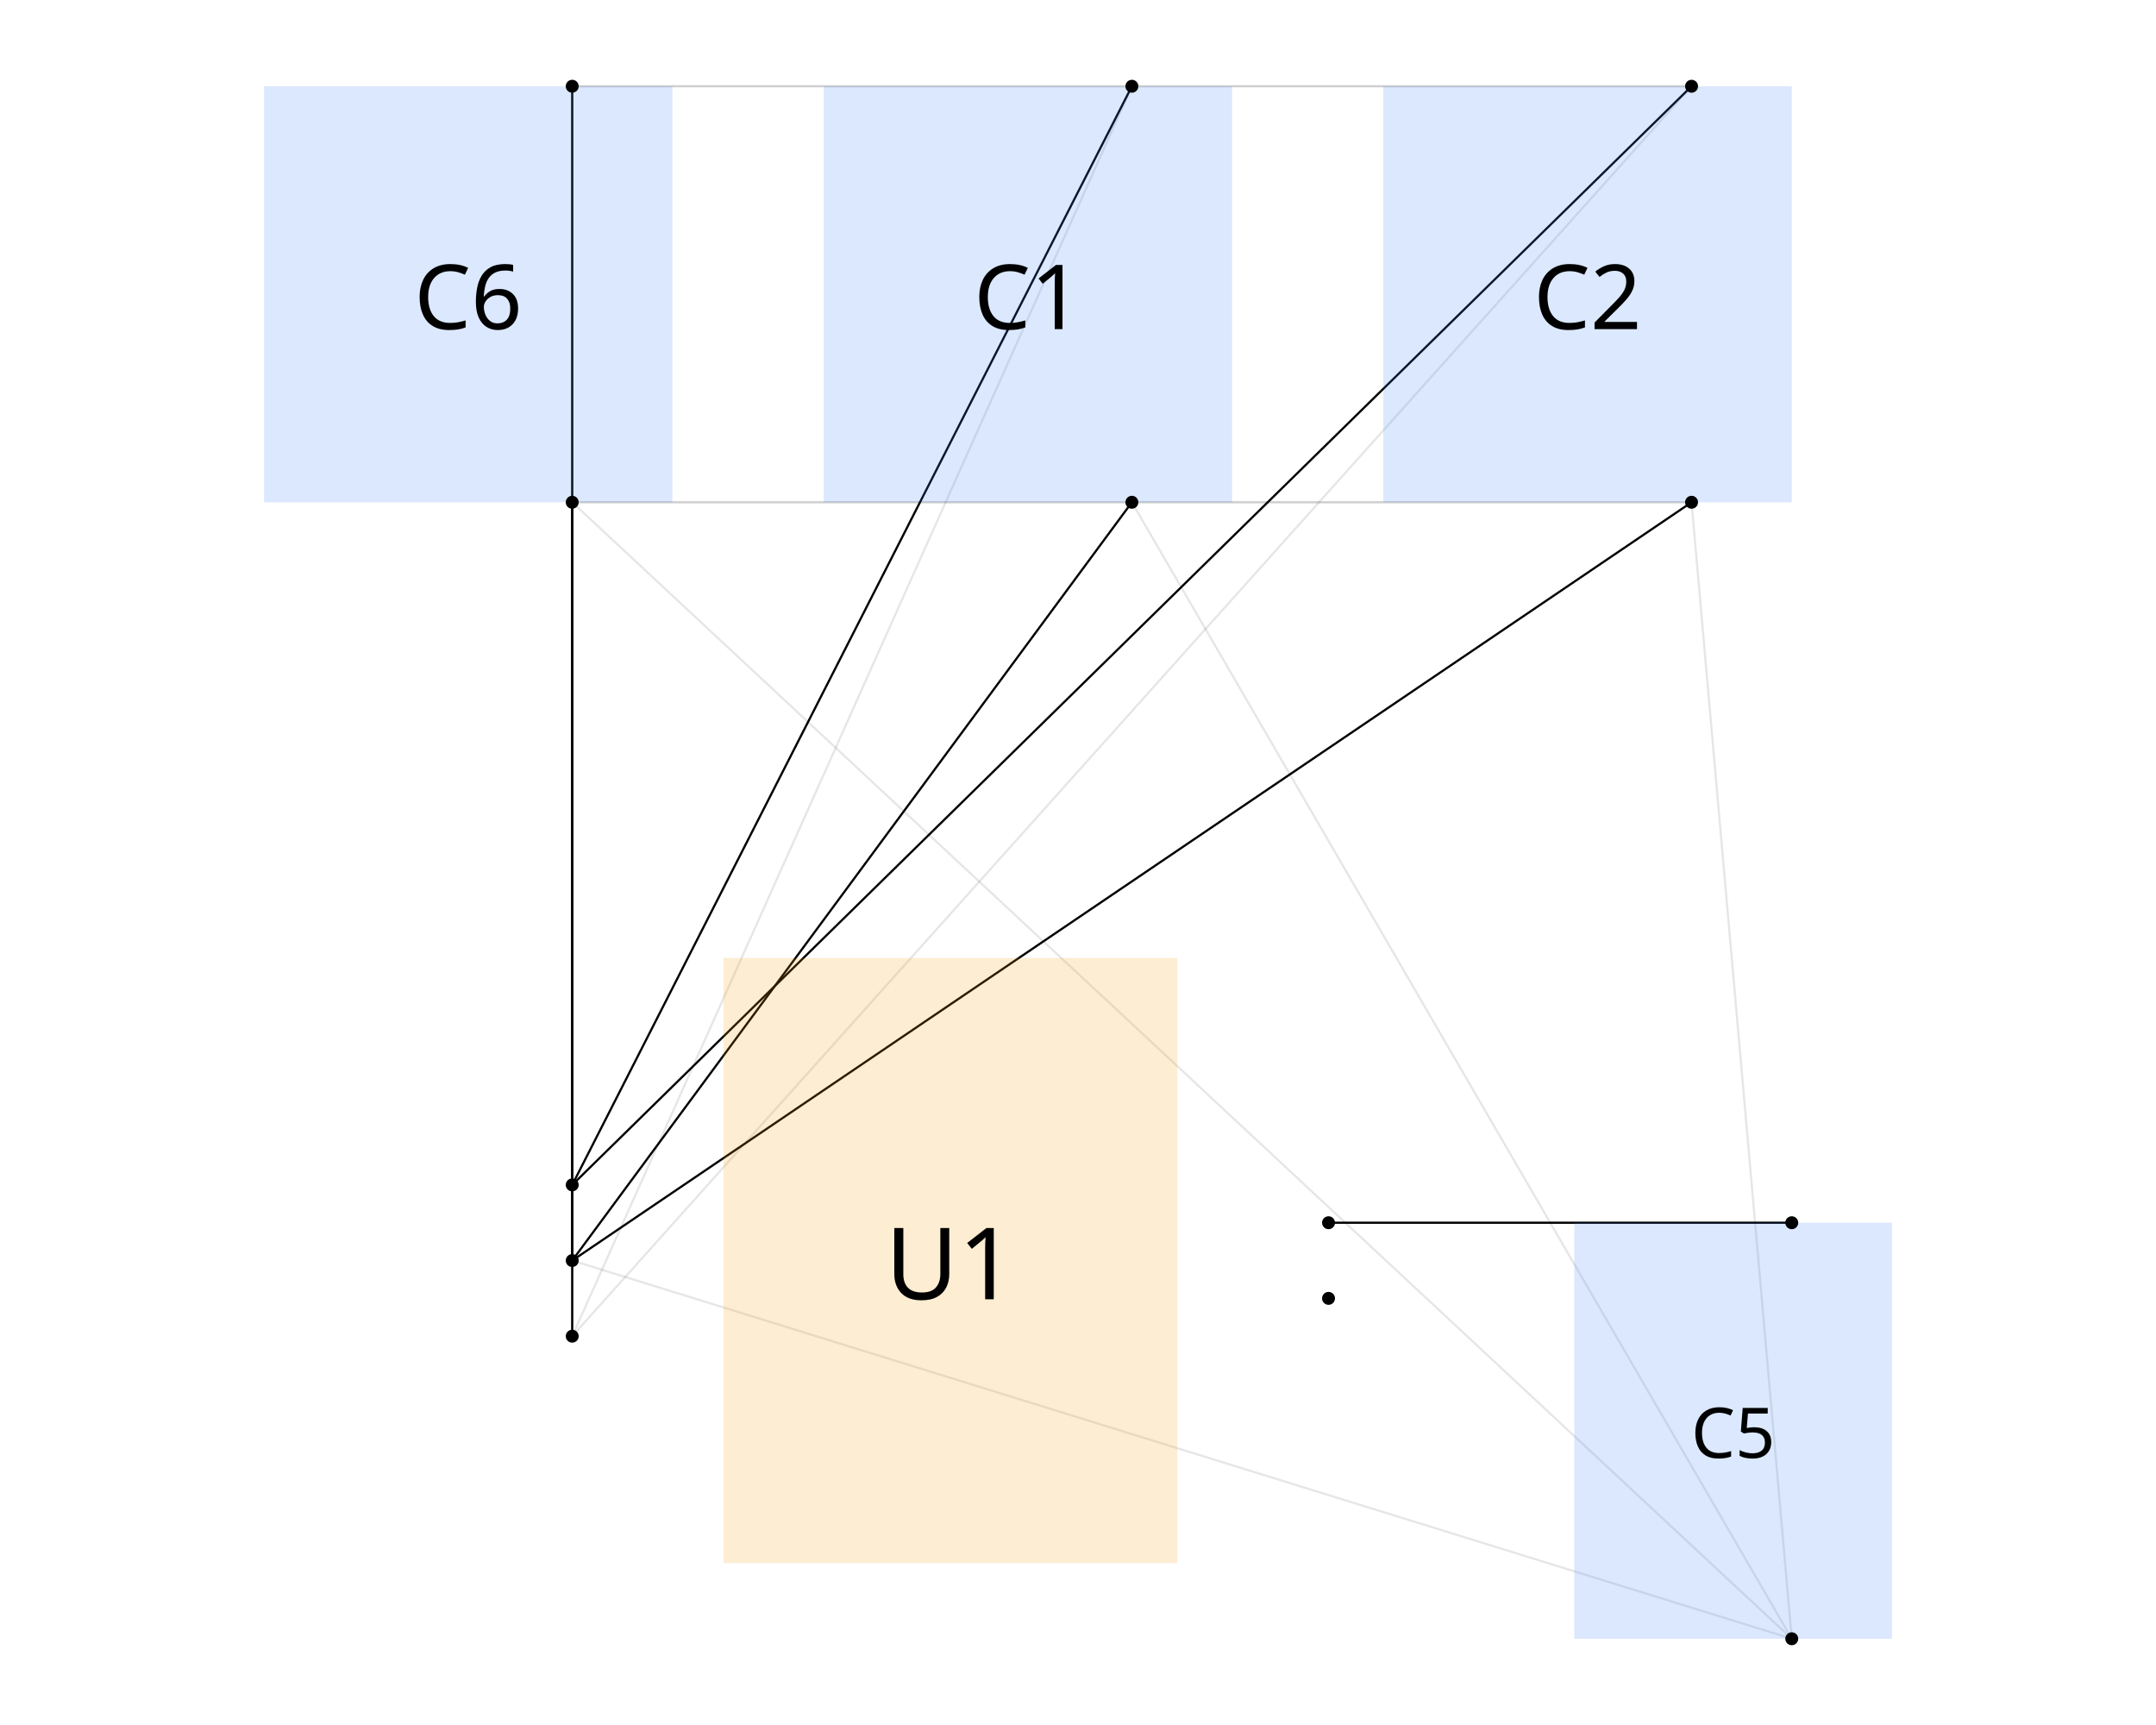
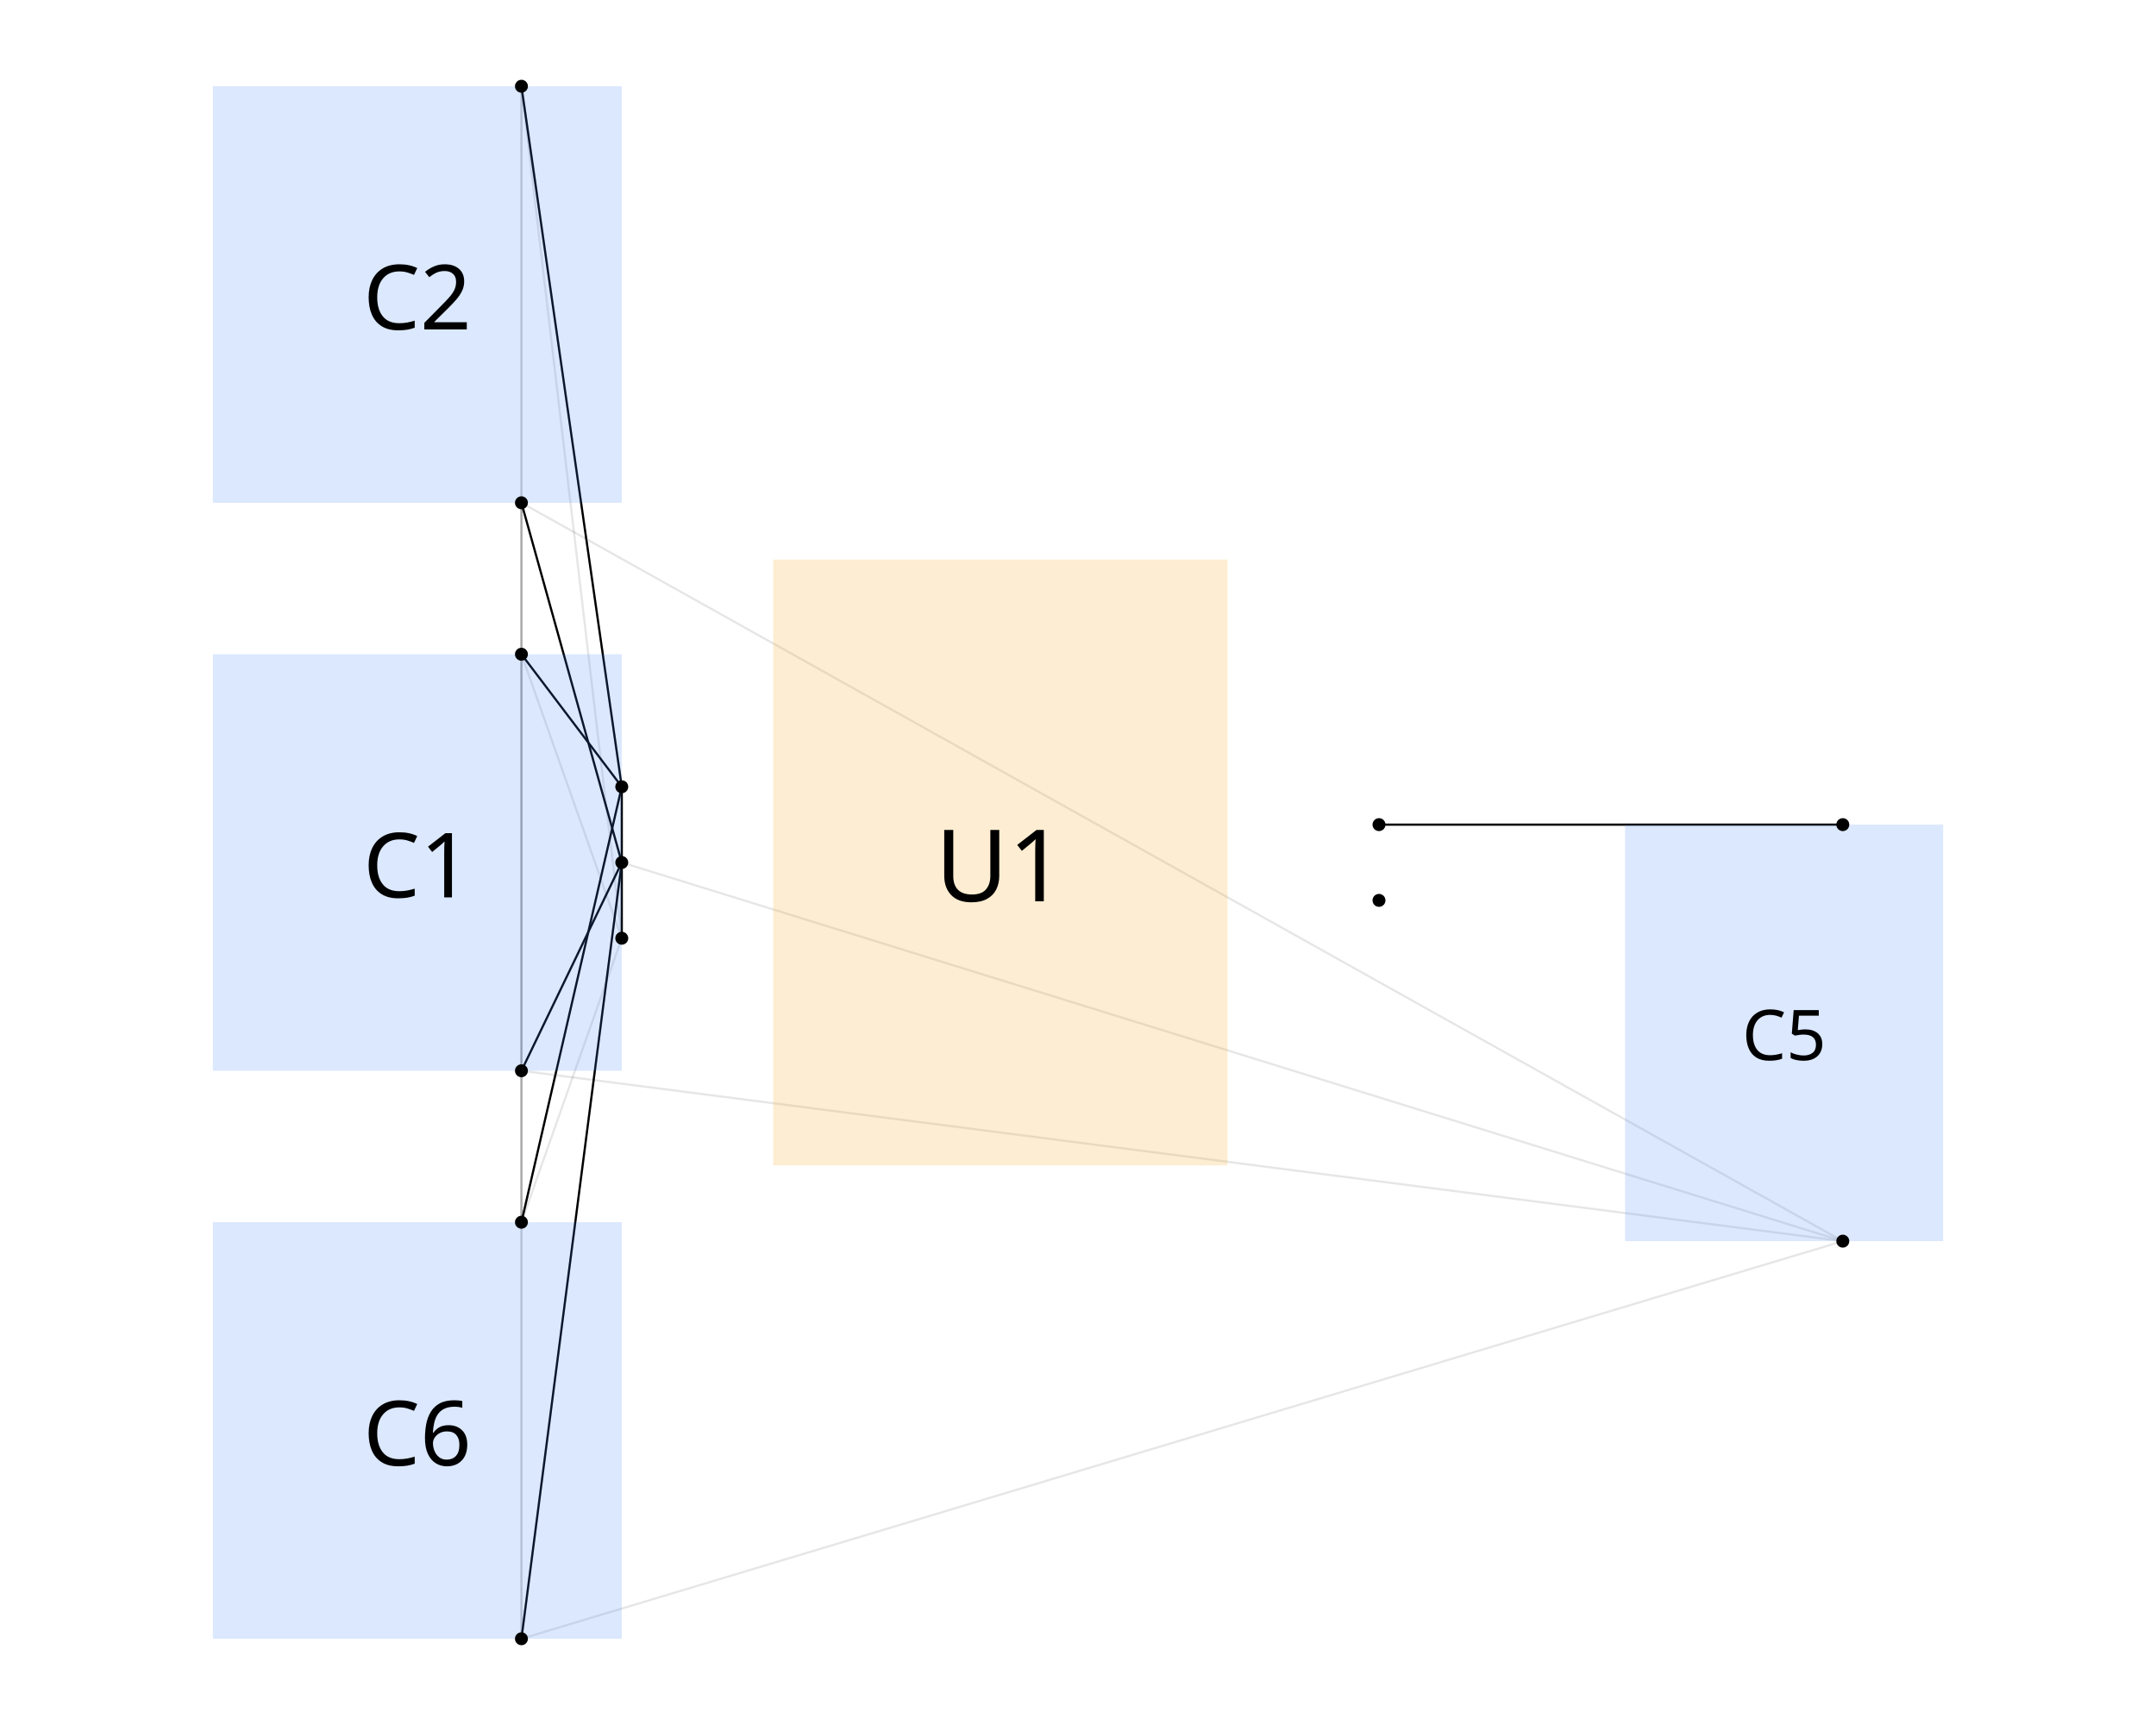
<svg xmlns="http://www.w3.org/2000/svg" width="1000" height="800" viewBox="0 0 1000 800">
  <rect width="100%" height="100%" fill="white" />
  <g>
-     <polyline data-points="-1.9450000000000003,3.205 -0.4650000000000003,3.205" data-type="line" data-label="" points="265.408,40 524.994,40" fill="none" stroke="rgba(0,0,0,0.1)" stroke-width="1px" />
+     <polyline data-points="-2.21,-0.8500000000000001 -2.21,0.6499999999999999" data-type="line" data-label="" points="241.854,566.829 241.854,303.415" fill="none" stroke="rgba(0,0,0,0.1)" stroke-width="1px" />
  </g>
  <g>
-     <polyline data-points="-1.9450000000000003,3.205 1.0149999999999997,3.205" data-type="line" data-label="" points="265.408,40 784.58,40" fill="none" stroke="rgba(0,0,0,0.1)" stroke-width="1px" />
+     <polyline data-points="-2.21,-0.8500000000000001 -2.21,2.15" data-type="line" data-label="" points="241.854,566.829 241.854,40" fill="none" stroke="rgba(0,0,0,0.1)" stroke-width="1px" />
  </g>
  <g>
-     <polyline data-points="-1.9450000000000003,3.205 -1.9449999999999998,0.3000000000000001" data-type="line" data-label="" points="265.408,40 265.408,549.525" fill="none" stroke="rgba(0,0,0,0.1)" stroke-width="1px" />
+     <polyline data-points="-2.21,-0.8500000000000001 -1.9449999999999998,0.3000000000000001" data-type="line" data-label="" points="241.854,566.829 288.39,364.878" fill="none" stroke="rgba(0,0,0,0.1)" stroke-width="1px" />
  </g>
  <g>
-     <polyline data-points="-1.9450000000000003,3.205 -1.9449999999999998,-0.09999999999999992" data-type="line" data-label="" points="265.408,40 265.408,619.683" fill="none" stroke="rgba(0,0,0,0.1)" stroke-width="1px" />
+     <polyline data-points="-2.21,-0.8500000000000001 -1.9449999999999998,-0.09999999999999992" data-type="line" data-label="" points="241.854,566.829 288.39,435.122" fill="none" stroke="rgba(0,0,0,0.1)" stroke-width="1px" />
  </g>
  <g>
-     <polyline data-points="-0.4650000000000003,3.205 1.0149999999999997,3.205" data-type="line" data-label="" points="524.994,40 784.58,40" fill="none" stroke="rgba(0,0,0,0.1)" stroke-width="1px" />
+     <polyline data-points="-2.21,0.6499999999999999 -2.21,2.15" data-type="line" data-label="" points="241.854,303.415 241.854,40" fill="none" stroke="rgba(0,0,0,0.1)" stroke-width="1px" />
  </g>
  <g>
-     <polyline data-points="-0.4650000000000003,3.205 -1.9449999999999998,0.3000000000000001" data-type="line" data-label="" points="524.994,40 265.408,549.525" fill="none" stroke="rgba(0,0,0,0.1)" stroke-width="1px" />
+     <polyline data-points="-2.21,0.6499999999999999 -1.9449999999999998,0.3000000000000001" data-type="line" data-label="" points="241.854,303.415 288.39,364.878" fill="none" stroke="rgba(0,0,0,0.1)" stroke-width="1px" />
  </g>
  <g>
-     <polyline data-points="-0.4650000000000003,3.205 -1.9449999999999998,-0.09999999999999992" data-type="line" data-label="" points="524.994,40 265.408,619.683" fill="none" stroke="rgba(0,0,0,0.1)" stroke-width="1px" />
+     <polyline data-points="-2.21,0.6499999999999999 -1.9449999999999998,-0.09999999999999992" data-type="line" data-label="" points="241.854,303.415 288.39,435.122" fill="none" stroke="rgba(0,0,0,0.1)" stroke-width="1px" />
  </g>
  <g>
-     <polyline data-points="1.0149999999999997,3.205 -1.9449999999999998,0.3000000000000001" data-type="line" data-label="" points="784.58,40 265.408,549.525" fill="none" stroke="rgba(0,0,0,0.1)" stroke-width="1px" />
+     <polyline data-points="-2.21,2.15 -1.9449999999999998,0.3000000000000001" data-type="line" data-label="" points="241.854,40 288.39,364.878" fill="none" stroke="rgba(0,0,0,0.1)" stroke-width="1px" />
  </g>
  <g>
-     <polyline data-points="1.0149999999999997,3.205 -1.9449999999999998,-0.09999999999999992" data-type="line" data-label="" points="784.58,40 265.408,619.683" fill="none" stroke="rgba(0,0,0,0.1)" stroke-width="1px" />
+     <polyline data-points="-2.21,2.15 -1.9449999999999998,-0.09999999999999992" data-type="line" data-label="" points="241.854,40 288.39,435.122" fill="none" stroke="rgba(0,0,0,0.1)" stroke-width="1px" />
  </g>
  <g>
-     <polyline data-points="-1.9449999999999998,0.3000000000000001 -1.9449999999999998,-0.09999999999999992" data-type="line" data-label="" points="265.408,549.525 265.408,619.683" fill="none" stroke="rgba(0,0,0,0.1)" stroke-width="1px" />
+     <polyline data-points="-1.9449999999999998,0.3000000000000001 -1.9449999999999998,-0.09999999999999992" data-type="line" data-label="" points="288.39,364.878 288.39,435.122" fill="none" stroke="rgba(0,0,0,0.1)" stroke-width="1px" />
  </g>
  <g>
-     <polyline data-points="-1.9450000000000003,2.1050000000000004 -0.4650000000000002,2.1050000000000004" data-type="line" data-label="" points="265.408,232.935 524.994,232.935" fill="none" stroke="rgba(0,0,0,0.1)" stroke-width="1px" />
+     <polyline data-points="-2.21,-1.9500000000000002 -2.21,-0.4500000000000002" data-type="line" data-label="" points="241.854,760 241.854,496.585" fill="none" stroke="rgba(0,0,0,0.1)" stroke-width="1px" />
  </g>
  <g>
-     <polyline data-points="-1.9450000000000003,2.1050000000000004 1.0149999999999997,2.1050000000000004" data-type="line" data-label="" points="265.408,232.935 784.58,232.935" fill="none" stroke="rgba(0,0,0,0.1)" stroke-width="1px" />
+     <polyline data-points="-2.21,-1.9500000000000002 -2.21,1.0499999999999998" data-type="line" data-label="" points="241.854,760 241.854,233.171" fill="none" stroke="rgba(0,0,0,0.1)" stroke-width="1px" />
  </g>
  <g>
-     <polyline data-points="-1.9450000000000003,2.1050000000000004 1.28,-0.9000000000000001" data-type="line" data-label="" points="265.408,232.935 831.06,760" fill="none" stroke="rgba(0,0,0,0.1)" stroke-width="1px" />
+     <polyline data-points="-2.21,-1.9500000000000002 1.28,-0.9000000000000001" data-type="line" data-label="" points="241.854,760 854.732,575.61" fill="none" stroke="rgba(0,0,0,0.1)" stroke-width="1px" />
  </g>
  <g>
-     <polyline data-points="-1.9450000000000003,2.1050000000000004 -1.9449999999999998,0.10000000000000009" data-type="line" data-label="" points="265.408,232.935 265.408,584.604" fill="none" stroke="rgba(0,0,0,0.1)" stroke-width="1px" />
+     <polyline data-points="-2.21,-1.9500000000000002 -1.9449999999999998,0.10000000000000009" data-type="line" data-label="" points="241.854,760 288.39,400" fill="none" stroke="rgba(0,0,0,0.1)" stroke-width="1px" />
  </g>
  <g>
-     <polyline data-points="-0.4650000000000002,2.1050000000000004 1.0149999999999997,2.1050000000000004" data-type="line" data-label="" points="524.994,232.935 784.58,232.935" fill="none" stroke="rgba(0,0,0,0.1)" stroke-width="1px" />
+     <polyline data-points="-2.21,-0.4500000000000002 -2.21,1.0499999999999998" data-type="line" data-label="" points="241.854,496.585 241.854,233.171" fill="none" stroke="rgba(0,0,0,0.1)" stroke-width="1px" />
  </g>
  <g>
-     <polyline data-points="-0.4650000000000002,2.1050000000000004 1.28,-0.9000000000000001" data-type="line" data-label="" points="524.994,232.935 831.06,760" fill="none" stroke="rgba(0,0,0,0.1)" stroke-width="1px" />
+     <polyline data-points="-2.21,-0.4500000000000002 1.28,-0.9000000000000001" data-type="line" data-label="" points="241.854,496.585 854.732,575.61" fill="none" stroke="rgba(0,0,0,0.1)" stroke-width="1px" />
  </g>
  <g>
-     <polyline data-points="-0.4650000000000002,2.1050000000000004 -1.9449999999999998,0.10000000000000009" data-type="line" data-label="" points="524.994,232.935 265.408,584.604" fill="none" stroke="rgba(0,0,0,0.1)" stroke-width="1px" />
+     <polyline data-points="-2.21,-0.4500000000000002 -1.9449999999999998,0.10000000000000009" data-type="line" data-label="" points="241.854,496.585 288.39,400" fill="none" stroke="rgba(0,0,0,0.1)" stroke-width="1px" />
  </g>
  <g>
-     <polyline data-points="1.0149999999999997,2.1050000000000004 1.28,-0.9000000000000001" data-type="line" data-label="" points="784.58,232.935 831.06,760" fill="none" stroke="rgba(0,0,0,0.1)" stroke-width="1px" />
+     <polyline data-points="-2.21,1.0499999999999998 1.28,-0.9000000000000001" data-type="line" data-label="" points="241.854,233.171 854.732,575.61" fill="none" stroke="rgba(0,0,0,0.1)" stroke-width="1px" />
  </g>
  <g>
-     <polyline data-points="1.0149999999999997,2.1050000000000004 -1.9449999999999998,0.10000000000000009" data-type="line" data-label="" points="784.58,232.935 265.408,584.604" fill="none" stroke="rgba(0,0,0,0.1)" stroke-width="1px" />
+     <polyline data-points="-2.21,1.0499999999999998 -1.9449999999999998,0.10000000000000009" data-type="line" data-label="" points="241.854,233.171 288.39,400" fill="none" stroke="rgba(0,0,0,0.1)" stroke-width="1px" />
  </g>
  <g>
-     <polyline data-points="1.28,-0.9000000000000001 -1.9449999999999998,0.10000000000000009" data-type="line" data-label="" points="831.06,760 265.408,584.604" fill="none" stroke="rgba(0,0,0,0.1)" stroke-width="1px" />
+     <polyline data-points="1.28,-0.9000000000000001 -1.9449999999999998,0.10000000000000009" data-type="line" data-label="" points="854.732,575.61 288.39,400" fill="none" stroke="rgba(0,0,0,0.1)" stroke-width="1px" />
  </g>
  <g>
-     <polyline data-points="1.28,0.19999999999999996 0.05500000000000016,0.2000000000000001" data-type="line" data-label="" points="831.06,567.065 616.2,567.065" fill="none" stroke="rgba(0,0,0,0.1)" stroke-width="1px" />
+     <polyline data-points="1.28,0.19999999999999996 0.05500000000000016,0.2000000000000001" data-type="line" data-label="" points="854.732,382.439 639.61,382.439" fill="none" stroke="rgba(0,0,0,0.1)" stroke-width="1px" />
  </g>
  <g>
-     <polyline data-points="-1.9449999999999998,0.3000000000000001 -1.9450000000000003,3.205" data-type="line" data-label="" points="265.408,549.525 265.408,40" fill="none" stroke="black" stroke-width="1px" />
+     <polyline data-points="-1.9449999999999998,0.3000000000000001 -2.21,-0.8500000000000001" data-type="line" data-label="" points="288.39,364.878 241.854,566.829" fill="none" stroke="black" stroke-width="1px" />
  </g>
  <g>
-     <polyline data-points="-1.9449999999999998,0.3000000000000001 -0.4650000000000003,3.205" data-type="line" data-label="" points="265.408,549.525 524.994,40" fill="none" stroke="black" stroke-width="1px" />
+     <polyline data-points="-1.9449999999999998,0.3000000000000001 -2.21,0.6499999999999999" data-type="line" data-label="" points="288.39,364.878 241.854,303.415" fill="none" stroke="black" stroke-width="1px" />
  </g>
  <g>
-     <polyline data-points="-1.9449999999999998,0.3000000000000001 1.0149999999999997,3.205" data-type="line" data-label="" points="265.408,549.525 784.58,40" fill="none" stroke="black" stroke-width="1px" />
+     <polyline data-points="-1.9449999999999998,0.3000000000000001 -2.21,2.15" data-type="line" data-label="" points="288.39,364.878 241.854,40" fill="none" stroke="black" stroke-width="1px" />
  </g>
  <g>
-     <polyline data-points="-1.9449999999999998,-0.09999999999999992 -1.9449999999999998,0.3000000000000001" data-type="line" data-label="" points="265.408,619.683 265.408,549.525" fill="none" stroke="black" stroke-width="1px" />
+     <polyline data-points="-1.9449999999999998,-0.09999999999999992 -1.9449999999999998,0.3000000000000001" data-type="line" data-label="" points="288.39,435.122 288.39,364.878" fill="none" stroke="black" stroke-width="1px" />
  </g>
  <g>
-     <polyline data-points="-1.9449999999999998,0.10000000000000009 -1.9450000000000003,2.1050000000000004" data-type="line" data-label="" points="265.408,584.604 265.408,232.935" fill="none" stroke="black" stroke-width="1px" />
+     <polyline data-points="-1.9449999999999998,0.10000000000000009 -2.21,-1.9500000000000002" data-type="line" data-label="" points="288.39,400 241.854,760" fill="none" stroke="black" stroke-width="1px" />
  </g>
  <g>
-     <polyline data-points="-1.9449999999999998,0.10000000000000009 -0.4650000000000002,2.1050000000000004" data-type="line" data-label="" points="265.408,584.604 524.994,232.935" fill="none" stroke="black" stroke-width="1px" />
+     <polyline data-points="-1.9449999999999998,0.10000000000000009 -2.21,-0.4500000000000002" data-type="line" data-label="" points="288.39,400 241.854,496.585" fill="none" stroke="black" stroke-width="1px" />
  </g>
  <g>
-     <polyline data-points="-1.9449999999999998,0.10000000000000009 1.0149999999999997,2.1050000000000004" data-type="line" data-label="" points="265.408,584.604 784.58,232.935" fill="none" stroke="black" stroke-width="1px" />
+     <polyline data-points="-1.9449999999999998,0.10000000000000009 -2.21,1.0499999999999998" data-type="line" data-label="" points="288.39,400 241.854,233.171" fill="none" stroke="black" stroke-width="1px" />
  </g>
  <g>
-     <polyline data-points="0.05500000000000016,0.2000000000000001 1.28,0.19999999999999996" data-type="line" data-label="" points="616.2,567.065 831.06,567.065" fill="none" stroke="black" stroke-width="1px" />
+     <polyline data-points="0.05500000000000016,0.2000000000000001 1.28,0.19999999999999996" data-type="line" data-label="" points="639.61,382.439 854.732,382.439" fill="none" stroke="black" stroke-width="1px" />
  </g>
  <g>
-     <rect data-type="rect" data-label="C6" data-x="-2.22" data-y="2.6550000000000002" x="122.46" y="40" width="189.428" height="192.935" fill="rgba(59, 130, 246, 0.18)" stroke="none" stroke-width="0.006" />
+     <rect data-type="rect" data-label="C6" data-x="-2.485" data-y="-1.4000000000000001" x="98.732" y="566.829" width="189.659" height="193.171" fill="rgba(59, 130, 246, 0.18)" stroke="none" stroke-width="0.006" />
  </g>
  <g>
-     <rect data-type="rect" data-label="C1" data-x="-0.7400000000000002" data-y="2.6550000000000002" x="382.046" y="40" width="189.428" height="192.935" fill="rgba(59, 130, 246, 0.18)" stroke="none" stroke-width="0.006" />
+     <rect data-type="rect" data-label="C1" data-x="-2.485" data-y="0.09999999999999987" x="98.732" y="303.415" width="189.659" height="193.171" fill="rgba(59, 130, 246, 0.18)" stroke="none" stroke-width="0.006" />
  </g>
  <g>
-     <rect data-type="rect" data-label="C2" data-x="0.7399999999999998" data-y="2.6550000000000002" x="641.632" y="40" width="189.428" height="192.935" fill="rgba(59, 130, 246, 0.18)" stroke="none" stroke-width="0.006" />
+     <rect data-type="rect" data-label="C2" data-x="-2.485" data-y="1.5999999999999999" x="98.732" y="40" width="189.659" height="193.171" fill="rgba(59, 130, 246, 0.18)" stroke="none" stroke-width="0.006" />
  </g>
  <g>
-     <rect data-type="rect" data-label="C5" data-x="1.125" data-y="-0.3500000000000001" x="730.207" y="567.065" width="147.333" height="192.935" fill="rgba(59, 130, 246, 0.18)" stroke="none" stroke-width="0.006" />
+     <rect data-type="rect" data-label="C5" data-x="1.125" data-y="-0.3500000000000001" x="753.756" y="382.439" width="147.512" height="193.171" fill="rgba(59, 130, 246, 0.18)" stroke="none" stroke-width="0.006" />
  </g>
  <g>
-     <rect data-type="rect" data-label="U1" data-x="-0.9449999999999998" data-y="0.10000000000000009" x="335.566" y="444.287" width="210.475" height="280.633" fill="rgba(245, 158, 11, 0.18)" stroke="none" stroke-width="0.006" />
+     <rect data-type="rect" data-label="U1" data-x="-0.9449999999999998" data-y="0.10000000000000009" x="358.634" y="259.512" width="210.732" height="280.976" fill="rgba(245, 158, 11, 0.18)" stroke="none" stroke-width="0.006" />
  </g>
-   <text data-type="text" data-label="C6" data-x="-2.22" data-y="2.6550000000000002" x="217.174" y="136.468" fill="black" font-size="41.674" font-family="sans-serif" text-anchor="middle" dominant-baseline="central">C6</text>
-   <text data-type="text" data-label="C1" data-x="-0.7400000000000002" data-y="2.6550000000000002" x="476.76" y="136.468" fill="black" font-size="41.674" font-family="sans-serif" text-anchor="middle" dominant-baseline="central">C1</text>
-   <text data-type="text" data-label="C2" data-x="0.7399999999999998" data-y="2.6550000000000002" x="736.346" y="136.468" fill="black" font-size="41.674" font-family="sans-serif" text-anchor="middle" dominant-baseline="central">C2</text>
-   <text data-type="text" data-label="C5" data-x="1.125" data-y="-0.3500000000000001" x="803.873" y="663.532" fill="black" font-size="32.413" font-family="sans-serif" text-anchor="middle" dominant-baseline="central">C5</text>
-   <text data-type="text" data-label="U1" data-x="-0.9449999999999998" data-y="0.10000000000000009" x="440.804" y="584.604" fill="black" font-size="46.305" font-family="sans-serif" text-anchor="middle" dominant-baseline="central">U1</text>
+   <text data-type="text" data-label="C6" data-x="-2.485" data-y="-1.4000000000000001" x="193.561" y="663.415" fill="black" font-size="41.725" font-family="sans-serif" text-anchor="middle" dominant-baseline="central">C6</text>
+   <text data-type="text" data-label="C1" data-x="-2.485" data-y="0.09999999999999987" x="193.561" y="400" fill="black" font-size="41.725" font-family="sans-serif" text-anchor="middle" dominant-baseline="central">C1</text>
+   <text data-type="text" data-label="C2" data-x="-2.485" data-y="1.5999999999999999" x="193.561" y="136.585" fill="black" font-size="41.725" font-family="sans-serif" text-anchor="middle" dominant-baseline="central">C2</text>
+   <text data-type="text" data-label="C5" data-x="1.125" data-y="-0.3500000000000001" x="827.512" y="479.024" fill="black" font-size="32.453" font-family="sans-serif" text-anchor="middle" dominant-baseline="central">C5</text>
+   <text data-type="text" data-label="U1" data-x="-0.9449999999999998" data-y="0.10000000000000009" x="464" y="400" fill="black" font-size="46.361" font-family="sans-serif" text-anchor="middle" dominant-baseline="central">U1</text>
  <g>
-     <circle data-type="point" data-label="C6.1 (unnamedsubcircuitsubcircuit_source_group_5_connectivity_net0)" data-x="-1.9450000000000003" data-y="3.205" cx="265.408" cy="40" r="3" fill="black" />
+     <circle data-type="point" data-label="C6.1 (unnamedsubcircuitsubcircuit_source_group_5_connectivity_net0)" data-x="-2.21" data-y="-0.8500000000000001" cx="241.854" cy="566.829" r="3" fill="black" />
  </g>
  <g>
-     <circle data-type="point" data-label="C6.2 (unnamedsubcircuitsubcircuit_source_group_5_connectivity_net1)" data-x="-1.9450000000000003" data-y="2.1050000000000004" cx="265.408" cy="232.935" r="3" fill="black" />
+     <circle data-type="point" data-label="C6.2 (unnamedsubcircuitsubcircuit_source_group_5_connectivity_net1)" data-x="-2.21" data-y="-1.9500000000000002" cx="241.854" cy="760" r="3" fill="black" />
  </g>
  <g>
-     <circle data-type="point" data-label="C1.1 (unnamedsubcircuitsubcircuit_source_group_5_connectivity_net0)" data-x="-0.4650000000000003" data-y="3.205" cx="524.994" cy="40" r="3" fill="black" />
+     <circle data-type="point" data-label="C1.1 (unnamedsubcircuitsubcircuit_source_group_5_connectivity_net0)" data-x="-2.21" data-y="0.6499999999999999" cx="241.854" cy="303.415" r="3" fill="black" />
  </g>
  <g>
-     <circle data-type="point" data-label="C1.2 (unnamedsubcircuitsubcircuit_source_group_5_connectivity_net1)" data-x="-0.4650000000000002" data-y="2.1050000000000004" cx="524.994" cy="232.935" r="3" fill="black" />
+     <circle data-type="point" data-label="C1.2 (unnamedsubcircuitsubcircuit_source_group_5_connectivity_net1)" data-x="-2.21" data-y="-0.4500000000000002" cx="241.854" cy="496.585" r="3" fill="black" />
  </g>
  <g>
-     <circle data-type="point" data-label="C2.1 (unnamedsubcircuitsubcircuit_source_group_5_connectivity_net0)" data-x="1.0149999999999997" data-y="3.205" cx="784.58" cy="40" r="3" fill="black" />
+     <circle data-type="point" data-label="C2.1 (unnamedsubcircuitsubcircuit_source_group_5_connectivity_net0)" data-x="-2.21" data-y="2.15" cx="241.854" cy="40" r="3" fill="black" />
  </g>
  <g>
-     <circle data-type="point" data-label="C2.2 (unnamedsubcircuitsubcircuit_source_group_5_connectivity_net1)" data-x="1.0149999999999997" data-y="2.1050000000000004" cx="784.58" cy="232.935" r="3" fill="black" />
+     <circle data-type="point" data-label="C2.2 (unnamedsubcircuitsubcircuit_source_group_5_connectivity_net1)" data-x="-2.21" data-y="1.0499999999999998" cx="241.854" cy="233.171" r="3" fill="black" />
  </g>
  <g>
-     <circle data-type="point" data-label="C5.1 (unnamedsubcircuitsubcircuit_source_group_5_connectivity_net41)" data-x="1.28" data-y="0.19999999999999996" cx="831.06" cy="567.065" r="3" fill="black" />
+     <circle data-type="point" data-label="C5.1 (unnamedsubcircuitsubcircuit_source_group_5_connectivity_net41)" data-x="1.28" data-y="0.19999999999999996" cx="854.732" cy="382.439" r="3" fill="black" />
  </g>
  <g>
-     <circle data-type="point" data-label="C5.2 (unnamedsubcircuitsubcircuit_source_group_5_connectivity_net1)" data-x="1.28" data-y="-0.9000000000000001" cx="831.06" cy="760" r="3" fill="black" />
+     <circle data-type="point" data-label="C5.2 (unnamedsubcircuitsubcircuit_source_group_5_connectivity_net1)" data-x="1.28" data-y="-0.9000000000000001" cx="854.732" cy="575.61" r="3" fill="black" />
  </g>
  <g>
-     <circle data-type="point" data-label="U1.1 (unnamedsubcircuitsubcircuit_source_group_5_connectivity_net0)" data-x="-1.9449999999999998" data-y="0.3000000000000001" cx="265.408" cy="549.525" r="3" fill="black" />
+     <circle data-type="point" data-label="U1.1 (unnamedsubcircuitsubcircuit_source_group_5_connectivity_net0)" data-x="-1.9449999999999998" data-y="0.3000000000000001" cx="288.39" cy="364.878" r="3" fill="black" />
  </g>
  <g>
-     <circle data-type="point" data-label="U1.2 (unnamedsubcircuitsubcircuit_source_group_5_connectivity_net1)" data-x="-1.9449999999999998" data-y="0.10000000000000009" cx="265.408" cy="584.604" r="3" fill="black" />
+     <circle data-type="point" data-label="U1.2 (unnamedsubcircuitsubcircuit_source_group_5_connectivity_net1)" data-x="-1.9449999999999998" data-y="0.10000000000000009" cx="288.39" cy="400" r="3" fill="black" />
  </g>
  <g>
-     <circle data-type="point" data-label="U1.3 (unnamedsubcircuitsubcircuit_source_group_5_connectivity_net0)" data-x="-1.9449999999999998" data-y="-0.09999999999999992" cx="265.408" cy="619.683" r="3" fill="black" />
+     <circle data-type="point" data-label="U1.3 (unnamedsubcircuitsubcircuit_source_group_5_connectivity_net0)" data-x="-1.9449999999999998" data-y="-0.09999999999999992" cx="288.39" cy="435.122" r="3" fill="black" />
  </g>
  <g>
-     <circle data-type="point" data-label="U1.4" data-x="0.05500000000000016" data-y="8.326672684688674e-17" cx="616.2" cy="602.144" r="3" fill="black" />
+     <circle data-type="point" data-label="U1.4" data-x="0.05500000000000016" data-y="8.326672684688674e-17" cx="639.61" cy="417.561" r="3" fill="black" />
  </g>
  <g>
-     <circle data-type="point" data-label="U1.5 (unnamedsubcircuitsubcircuit_source_group_5_connectivity_net41)" data-x="0.05500000000000016" data-y="0.2000000000000001" cx="616.2" cy="567.065" r="3" fill="black" />
+     <circle data-type="point" data-label="U1.5 (unnamedsubcircuitsubcircuit_source_group_5_connectivity_net41)" data-x="0.05500000000000016" data-y="0.2000000000000001" cx="639.61" cy="382.439" r="3" fill="black" />
  </g>
  <g id="crosshair" style="display: none">
    <line id="crosshair-h" y1="0" y2="800" stroke="#666" stroke-width="0.5" />
    <line id="crosshair-v" x1="0" x2="1000" stroke="#666" stroke-width="0.5" />
    <text id="coordinates" font-family="monospace" font-size="12" fill="#666" />
  </g>
</svg>
